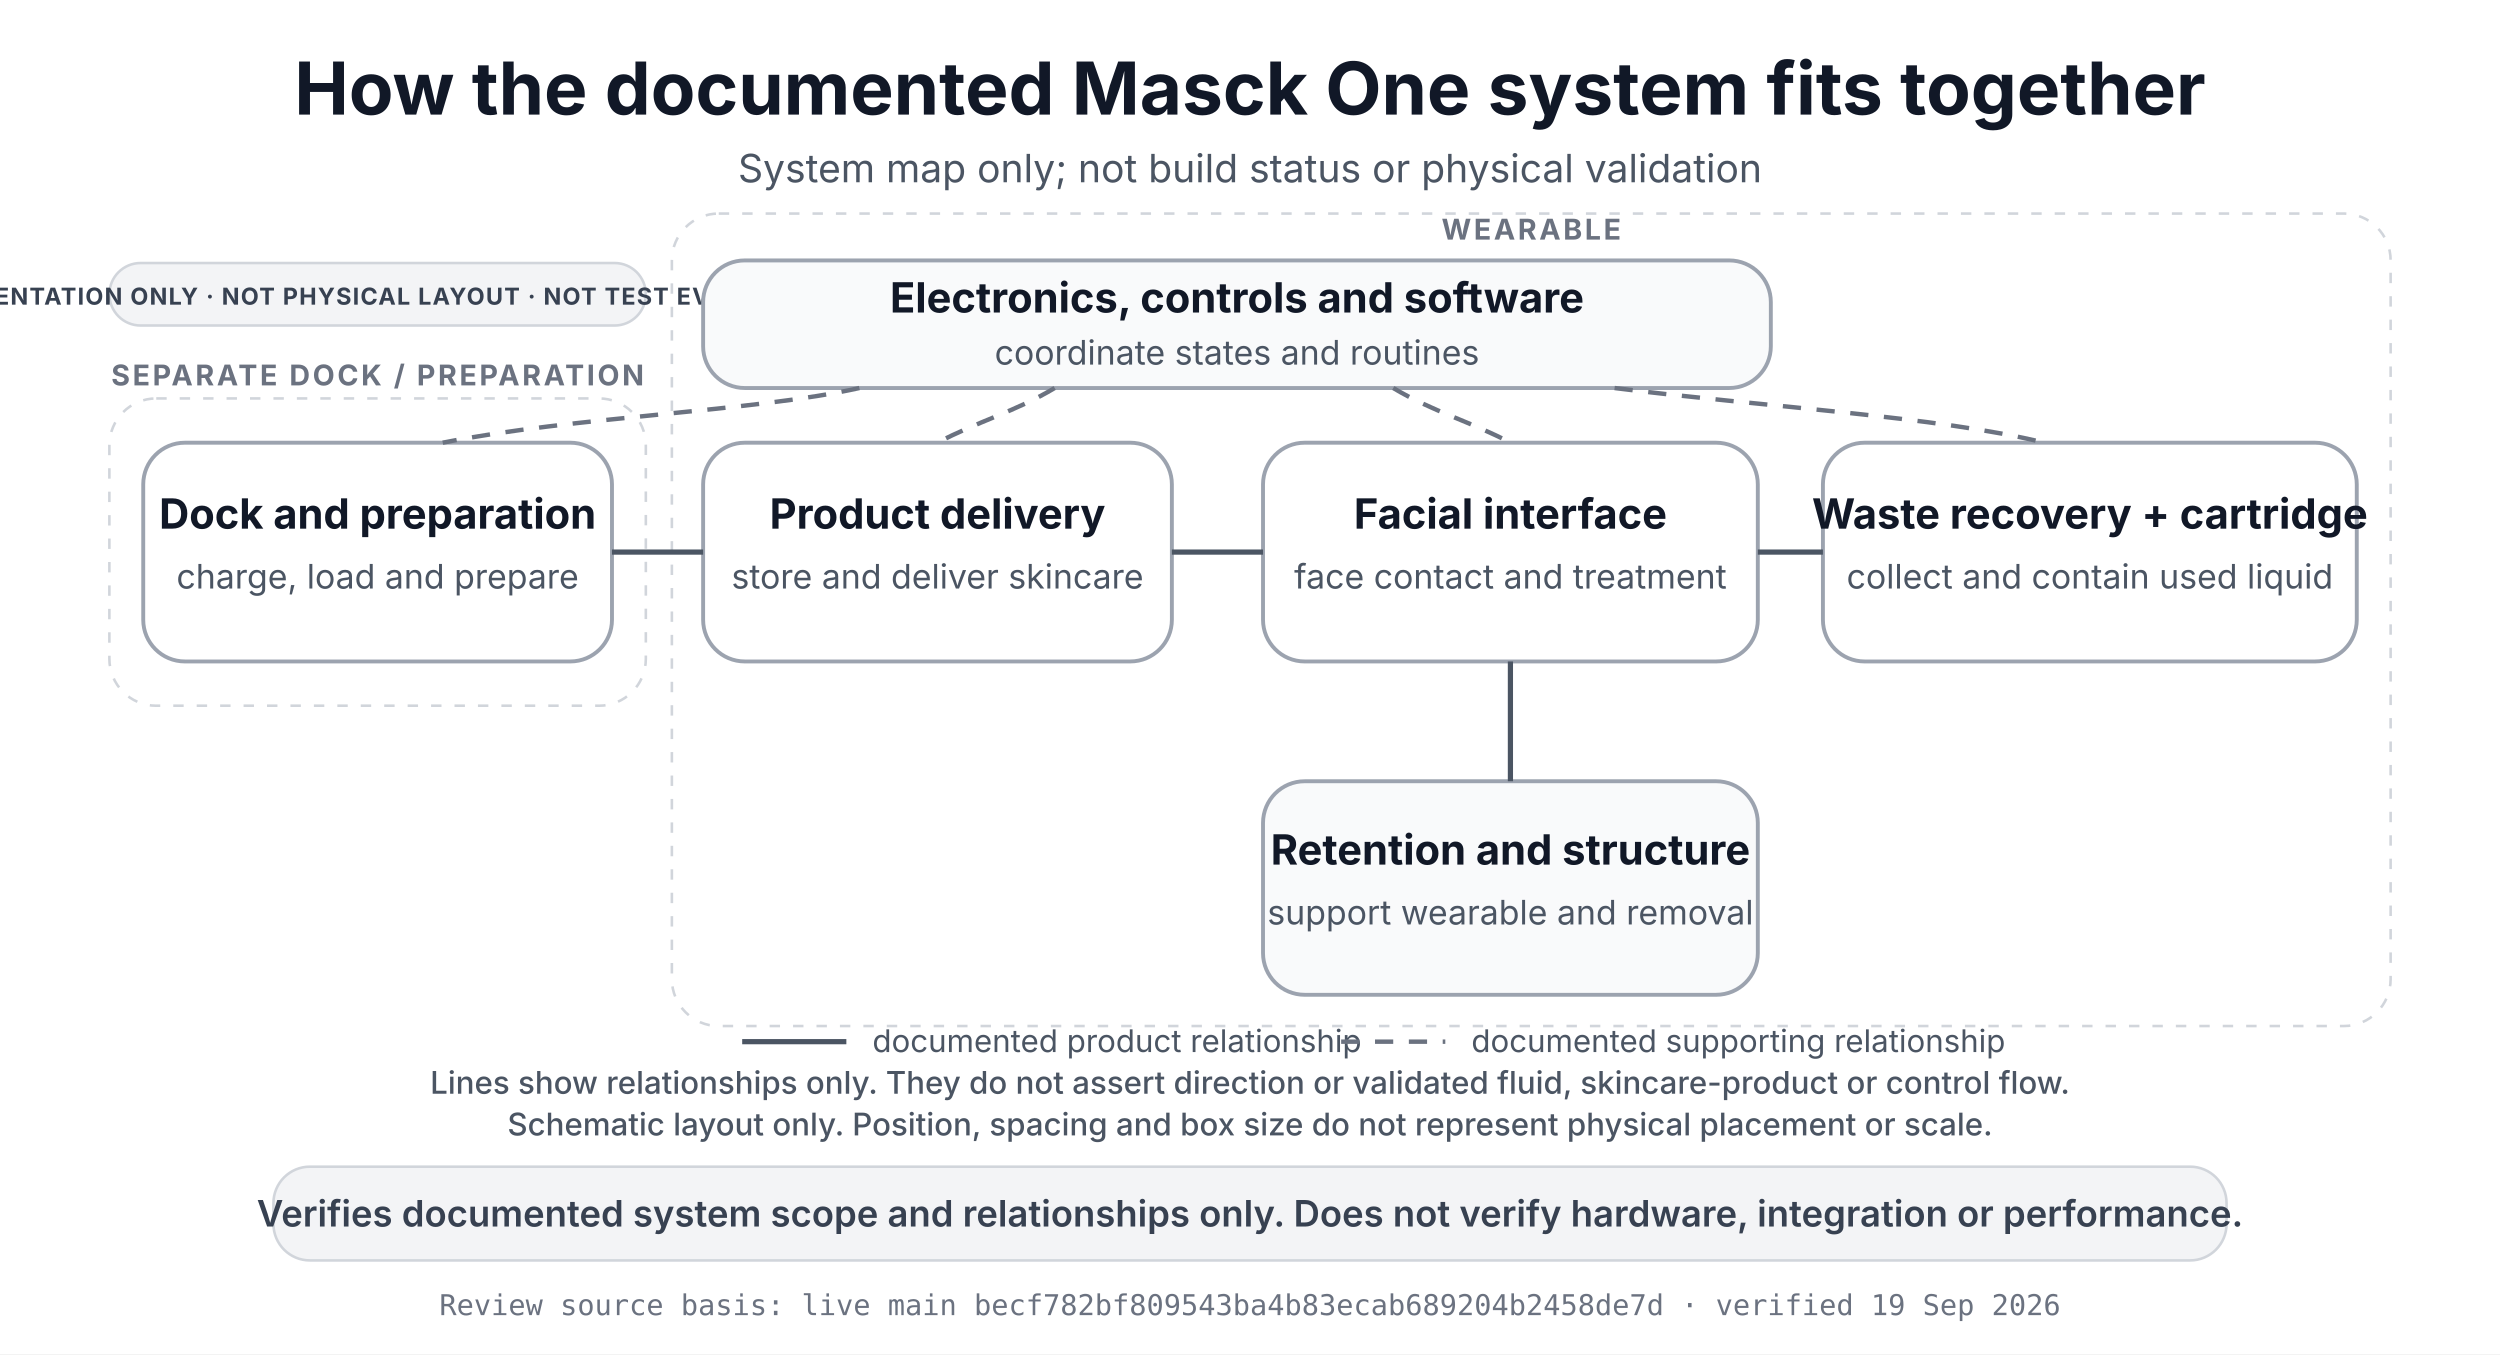
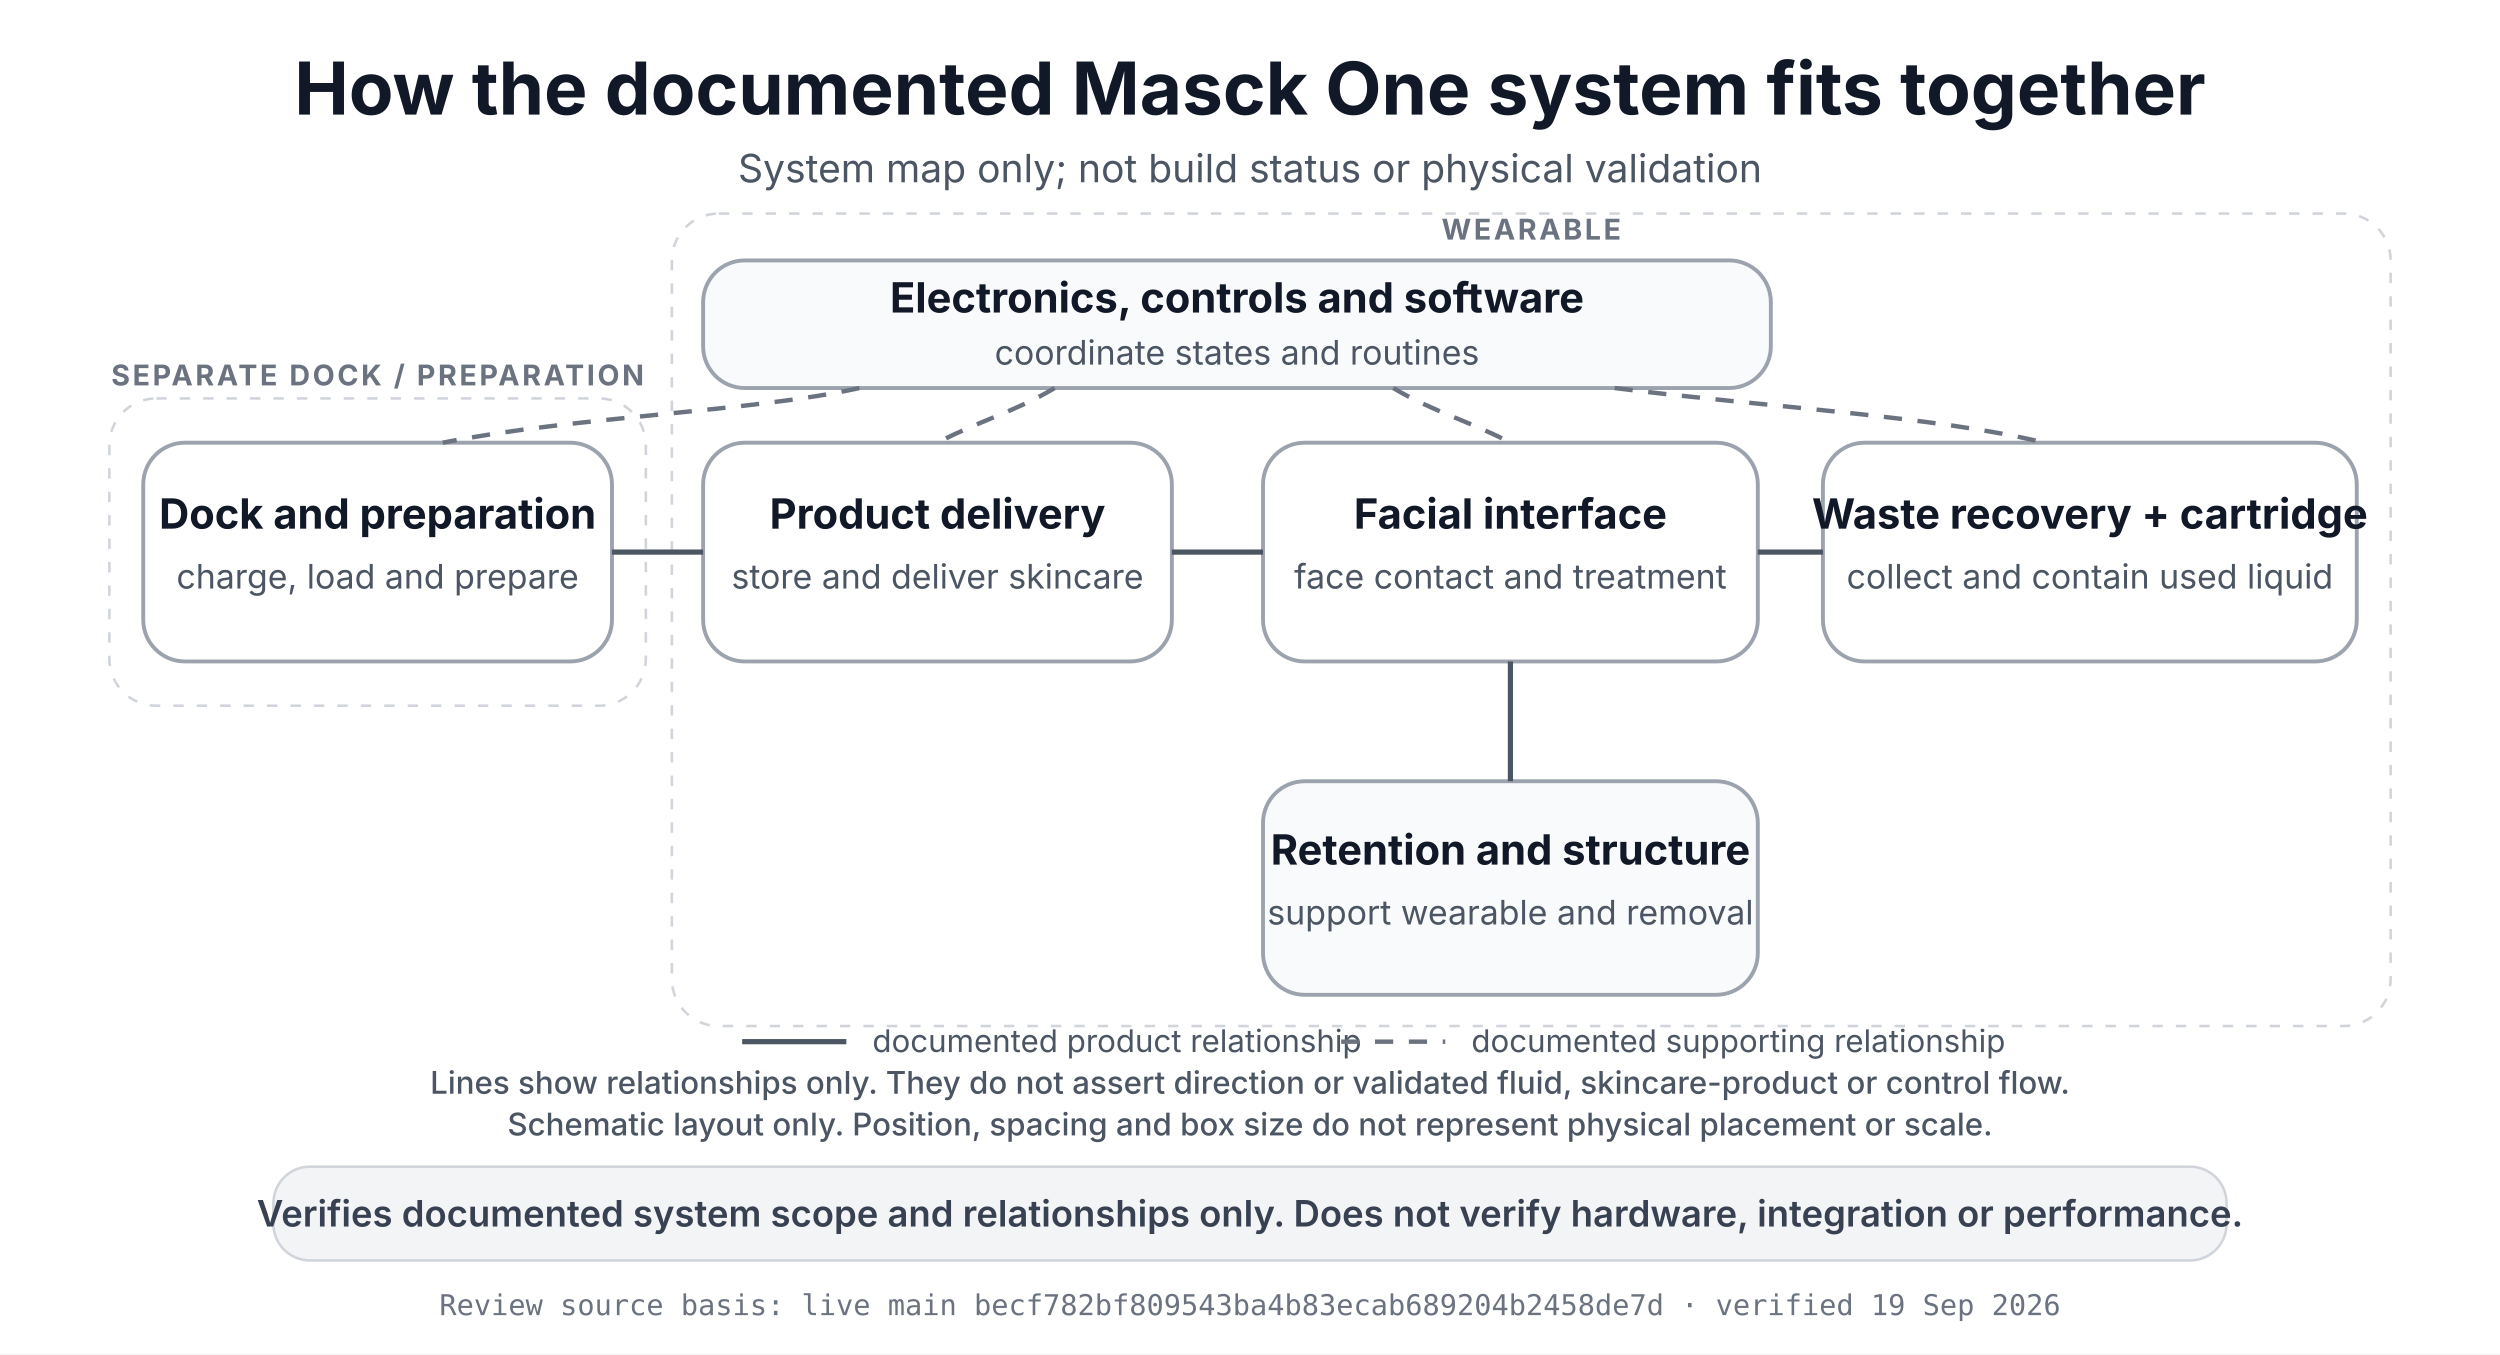
<svg xmlns="http://www.w3.org/2000/svg" width="960" height="520" viewBox="0 0 960 520" role="img" aria-labelledby="title desc">
  <defs>
    <style>
      .title { font: 700 28px system-ui, -apple-system, BlinkMacSystemFont, 'Segoe UI', sans-serif; fill: #111827; }
      .subtitle { font: 400 15px system-ui, -apple-system, BlinkMacSystemFont, 'Segoe UI', sans-serif; fill: #4b5563; }
      .badge { font: 700 9px system-ui, -apple-system, BlinkMacSystemFont, 'Segoe UI', sans-serif; fill: #374151; text-anchor: middle; letter-spacing: 0.45px; }
      .zone { font: 700 11px system-ui, -apple-system, BlinkMacSystemFont, 'Segoe UI', sans-serif; fill: #6b7280; text-anchor: middle; letter-spacing: 1px; }
      .node-title { font: 650 16px system-ui, -apple-system, BlinkMacSystemFont, 'Segoe UI', sans-serif; fill: #111827; text-anchor: middle; }
      .node-sub { font: 400 13px system-ui, -apple-system, BlinkMacSystemFont, 'Segoe UI', sans-serif; fill: #4b5563; text-anchor: middle; }
      .legend { font: 400 12px system-ui, -apple-system, BlinkMacSystemFont, 'Segoe UI', sans-serif; fill: #4b5563; }
      .boundary-note { font: 500 12px system-ui, -apple-system, BlinkMacSystemFont, 'Segoe UI', sans-serif; fill: #4b5563; text-anchor: middle; }
      .footer { font: 600 14px system-ui, -apple-system, BlinkMacSystemFont, 'Segoe UI', sans-serif; fill: #374151; text-anchor: middle; }
      .source { font: 500 11px ui-monospace, SFMono-Regular, Menlo, Consolas, monospace; fill: #6b7280; text-anchor: middle; }
      .box { fill: #ffffff; stroke: #9ca3af; stroke-width: 1.5; rx: 16; }
      .support { fill: #f9fafb; stroke: #9ca3af; stroke-width: 1.5; rx: 16; }
      .zone-box { fill: none; stroke: #d1d5db; stroke-width: 1; stroke-dasharray: 4 5; rx: 18; }
      .relationship { fill: none; stroke: #4b5563; stroke-width: 2; }
      .support-relationship { fill: none; stroke: #6b7280; stroke-width: 1.7; stroke-dasharray: 7 6; }
      .legend-solid { fill: none; stroke: #4b5563; stroke-width: 2; }
      .legend-dashed { fill: none; stroke: #6b7280; stroke-width: 1.7; stroke-dasharray: 7 6; }
    </style>
  </defs>
  <rect width="960" height="520" fill="#ffffff" />
  <text x="480" y="44" class="title" text-anchor="middle">How the documented Masck One system fits together</text>
  <text x="480" y="70" class="subtitle" text-anchor="middle">System map only; not build status or physical validation</text>
-   <rect x="42" y="101" width="206" height="24" rx="12" fill="#f3f4f6" stroke="#d1d5db" />
-   <text x="145" y="117" class="badge">ORIENTATION ONLY · NOT PHYSICAL LAYOUT · NOT TEST EVIDENCE</text>
+   <rect x="300" y="101" width="360" height="24" rx="12" fill="#f3f4f6" stroke="#d1d5db" />
+   <text x="480" y="117" class="badge">ORIENTATION ONLY · NOT PHYSICAL LAYOUT · NOT TEST EVIDENCE</text>
  <rect x="42" y="153" width="206" height="118" class="zone-box" />
  <text x="145" y="148" class="zone">SEPARATE DOCK / PREPARATION</text>
  <rect x="258" y="82" width="660" height="312" class="zone-box" />
  <text x="588" y="92" class="zone">WEARABLE</text>
  <rect x="55" y="170" width="180" height="84" class="box" />
  <text x="145" y="203" class="node-title">Dock and preparation</text>
  <text x="145" y="226" class="node-sub">charge, load and prepare</text>
  <rect x="270" y="170" width="180" height="84" class="box" />
  <text x="360" y="203" class="node-title">Product delivery</text>
  <text x="360" y="226" class="node-sub">store and deliver skincare</text>
  <rect x="485" y="170" width="190" height="84" class="box" />
  <text x="580" y="203" class="node-title">Facial interface</text>
  <text x="580" y="226" class="node-sub">face contact and treatment</text>
  <rect x="700" y="170" width="205" height="84" class="box" />
  <text x="802.5" y="203" class="node-title">Waste recovery + cartridge</text>
  <text x="802.5" y="226" class="node-sub">collect and contain used liquid</text>
  <path d="M235 212 H270" class="relationship" />
  <path d="M450 212 H485" class="relationship" />
  <path d="M675 212 H700" class="relationship" />
  <rect x="485" y="300" width="190" height="82" class="support" />
  <text x="580" y="332" class="node-title">Retention and structure</text>
  <text x="580" y="355" class="node-sub">support wearable and removal</text>
  <path d="M580 300 V254" class="relationship" />
  <rect x="270" y="100" width="410" height="49" class="support" />
  <text x="475" y="120" class="node-title">Electronics, controls and software</text>
  <text x="475" y="140" class="node-sub">coordinate states and routines</text>
  <path d="M330 149 C290 158 220 160 170 170" class="support-relationship" />
  <path d="M405 149 C390 158 375 162 360 170" class="support-relationship" />
  <path d="M535 149 C550 158 565 162 580 170" class="support-relationship" />
  <path d="M620 149 C675 156 745 160 785 170" class="support-relationship" />
  <line x1="285" y1="400" x2="325" y2="400" class="legend-solid" />
  <text x="335" y="404" class="legend">documented product relationship</text>
  <line x1="515" y1="400" x2="555" y2="400" class="legend-dashed" />
  <text x="565" y="404" class="legend">documented supporting relationship</text>
  <text x="480" y="420" class="boundary-note">Lines show relationships only. They do not assert direction or validated fluid, skincare-product or control flow.</text>
  <text x="480" y="436" class="boundary-note">Schematic layout only. Position, spacing and box size do not represent physical placement or scale.</text>
  <rect x="105" y="448" width="750" height="36" rx="14" fill="#f3f4f6" stroke="#d1d5db" />
  <text x="480" y="471" class="footer">Verifies documented system scope and relationships only. Does not verify hardware, integration or performance.</text>
  <text x="480" y="505" class="source">Review source basis: live main becf782bf809543ba4b83ecab689204b2458de7d · verified 19 Sep 2026</text>
</svg>
